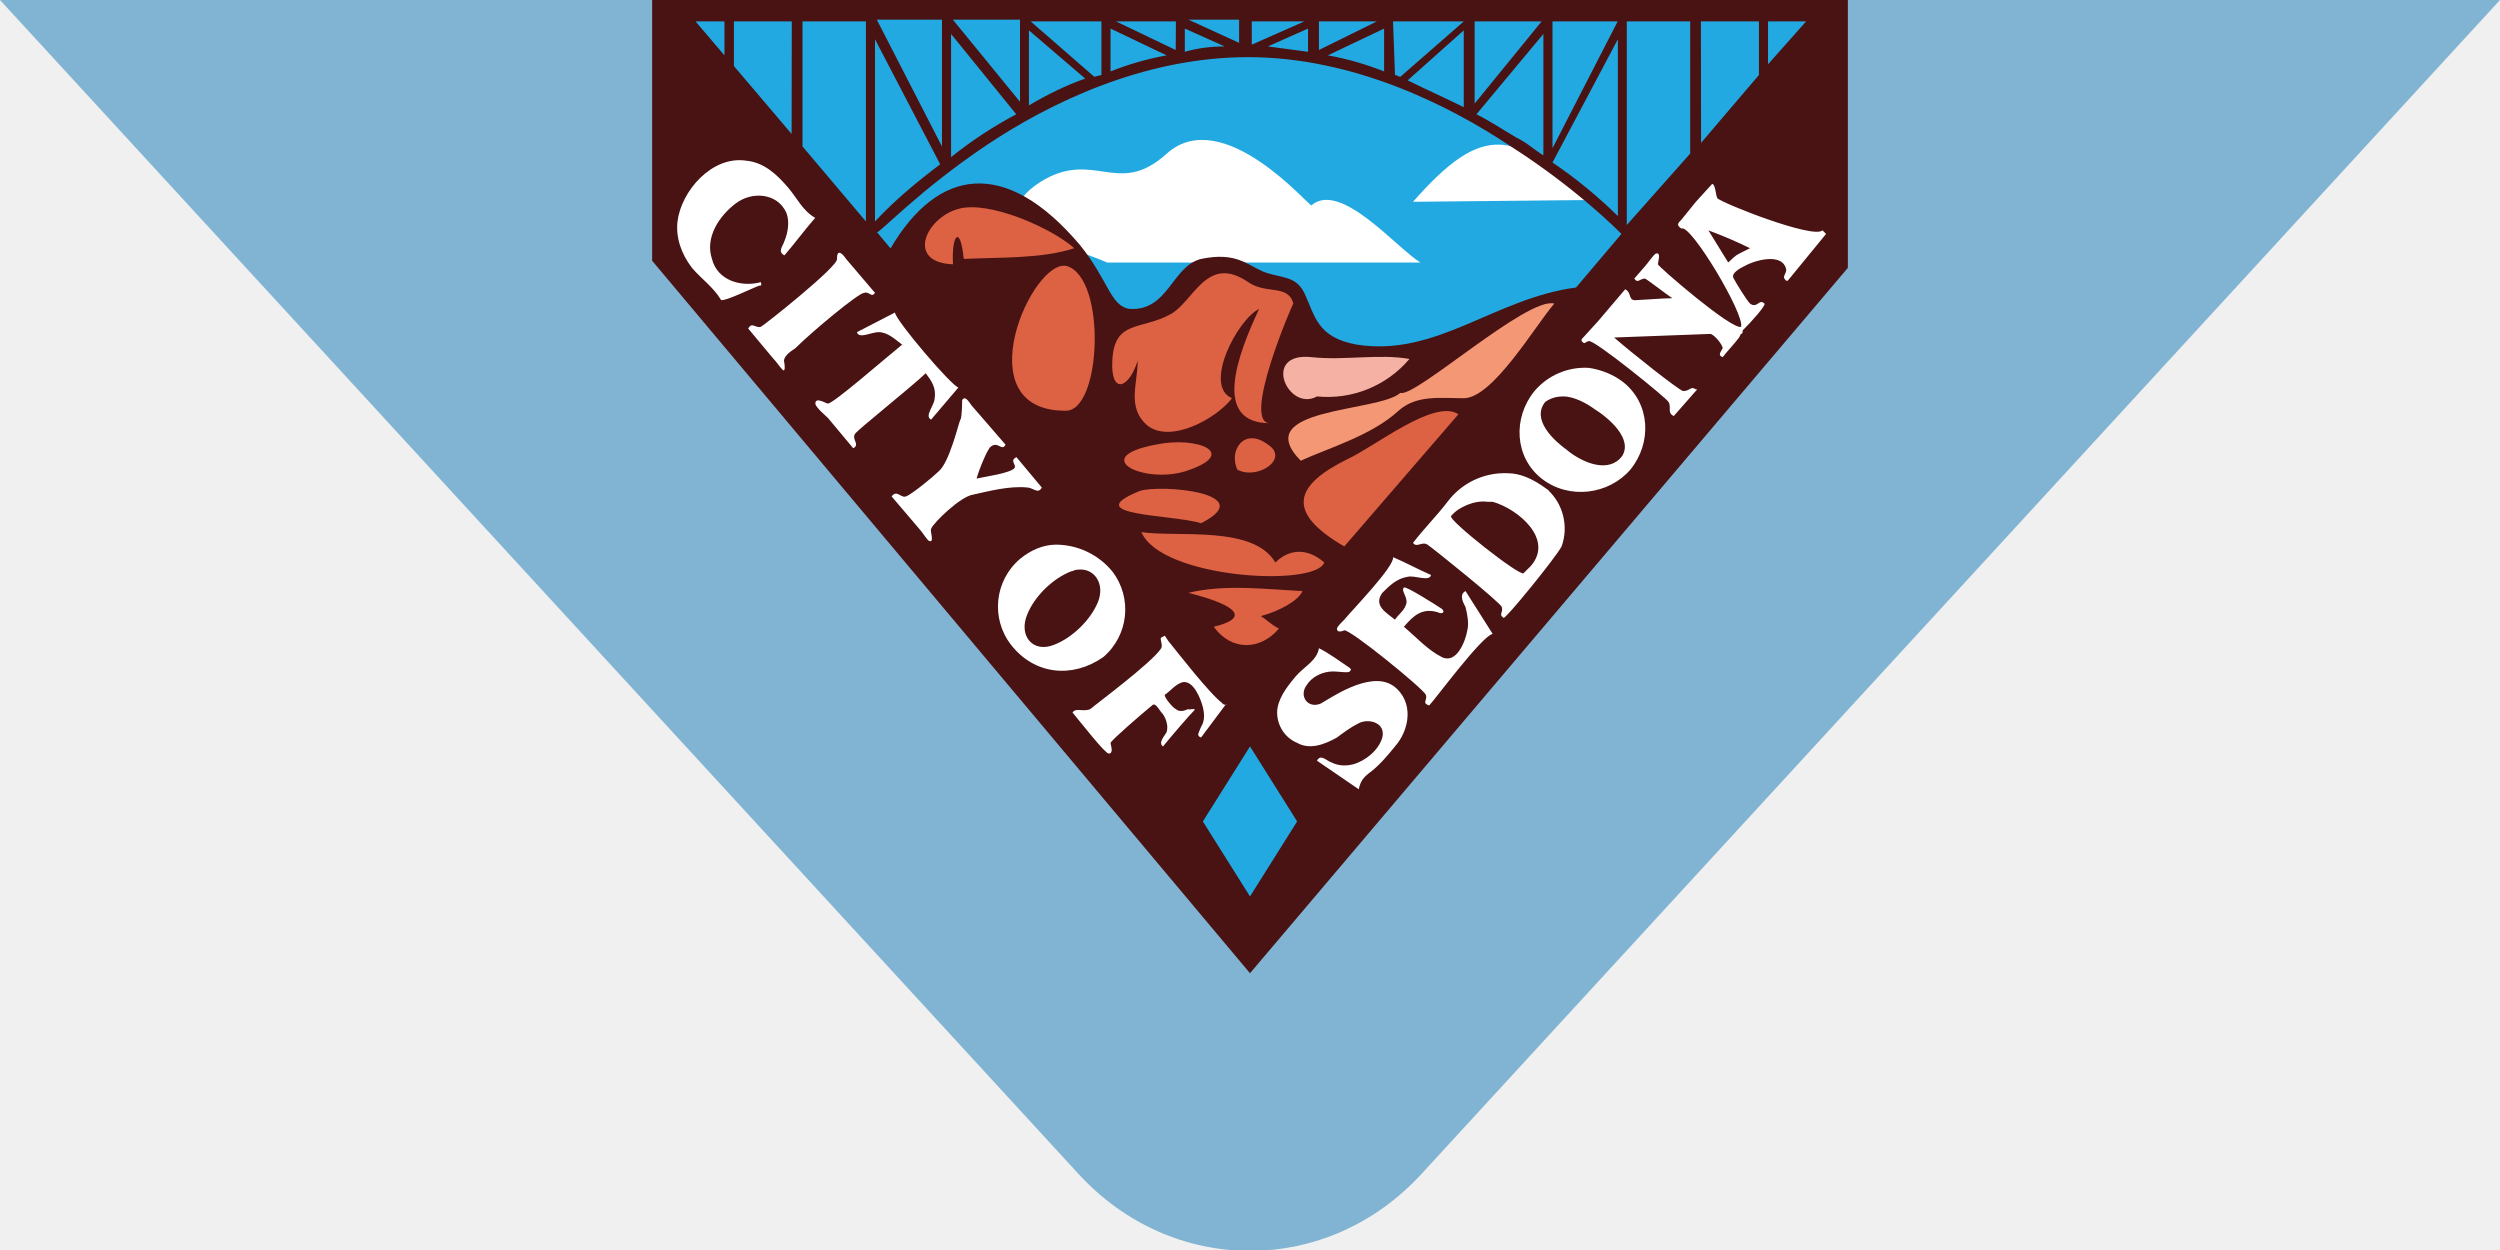
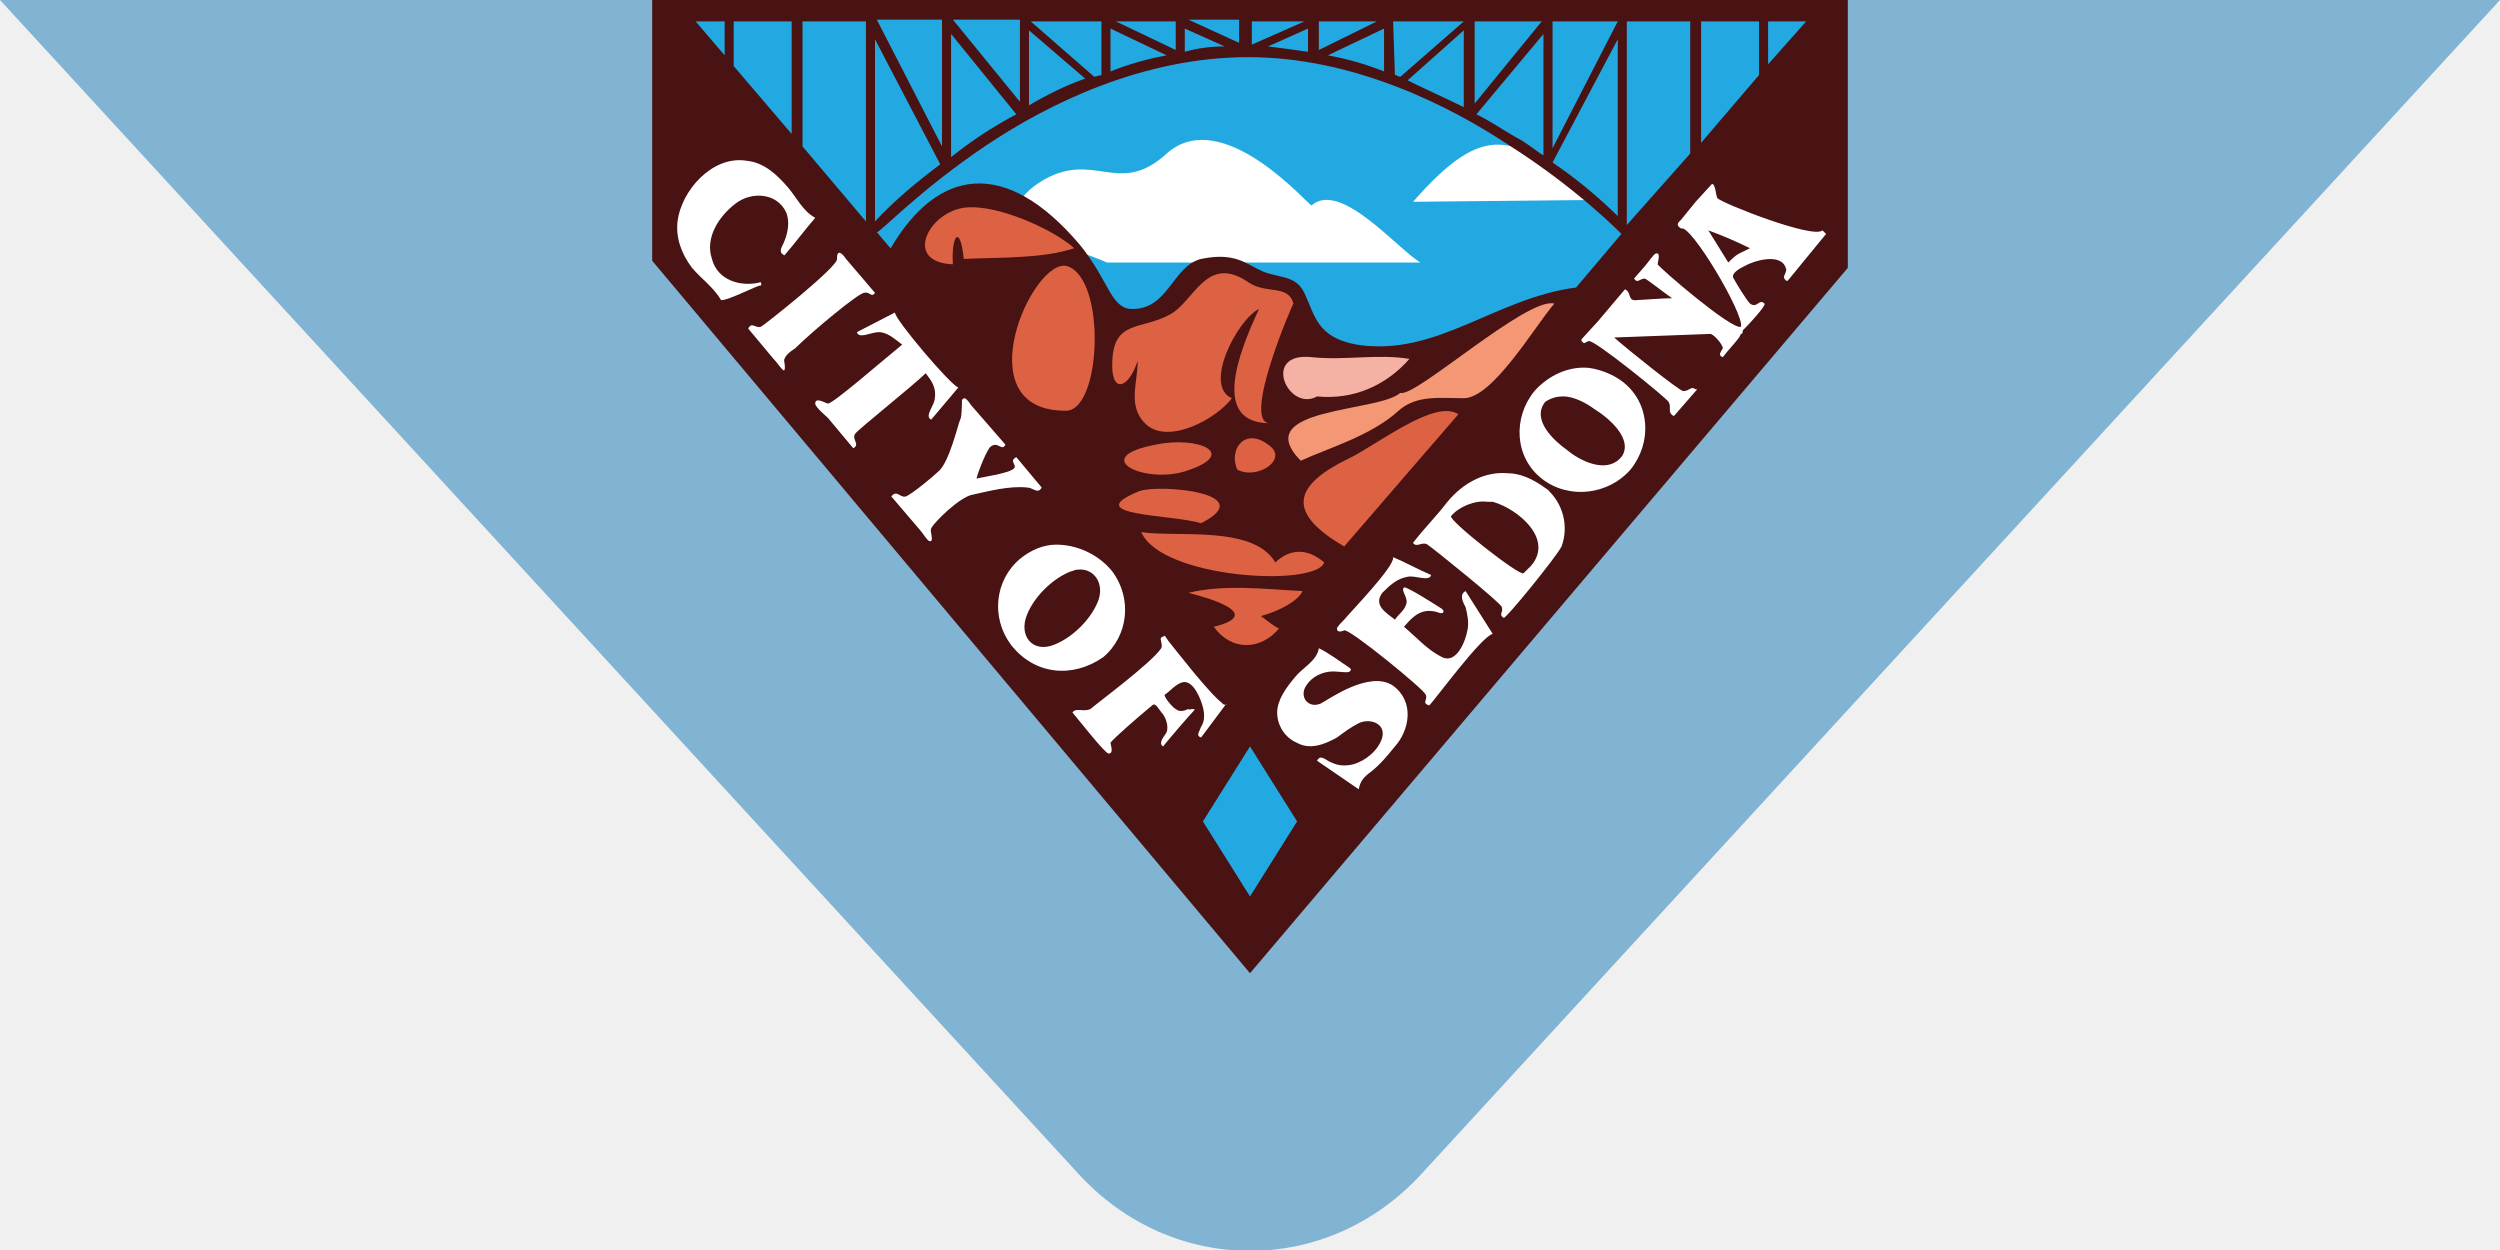
- <svg xmlns="http://www.w3.org/2000/svg" width="140" height="70" fill="none" viewBox="0 0 140 70">
+ <svg xmlns="http://www.w3.org/2000/svg" width="140" height="70" fill="none">
  <g clip-path="url(#a)">
-     <path fill="#81b3d3" d="M140 0H0l60.36 65.7c5.28 5.8 14 5.8 19.28 0z" />
-     <path fill="#23a9e1" d="M37.23.5 69.8 38.4 102.26.7z" />
-     <path fill="#fff" d="M61.99 14.7h17.55c-1.32-.8-4.47-4.6-6.1-3.2-.1.1-4.96-5.7-8.1-2.9-2.75 2.5-4.06-.3-7.1 1.6-3.66 2.4 2.02 3.7 3.75 4.5m27.08-3.5-9.94.1c3.96-4.5 5.68-4 9.94-.1" />
-     <path fill="#491213" d="M99.01 3.6V1.2h2.13zM49.11 13c.1.1 2.43-2.4 6.18-4.9 3.45-2.3 8.72-4.9 14.6-4.9 5.9 0 11.27 2.7 14.72 5 3.75 2.4 6.09 4.8 6.19 4.9l-2.54 3c-4.56.6-7.81 3.9-12.27 3.2-2.24-.4-2.34-1.6-2.95-2.9-.5-1-1.32-.8-2.33-1.2-.91-.4-1.52-1.1-3.45-.7-1.62.4-1.83 2.9-3.96 2.8-1.11-.1-1.21-1.6-2.84-3.6-4.16-4.9-7.95-4.29-10.59.21zM40.57 1.2v1.9l-1.62-1.9zm54.68 0h3.25v3L95.26 8zM91.1 12.6V1.2h3.55v7.4zm-.5-10.4v9.9a26 26 0 0 0-3.66-3zm-4.17-.3v6.8c-.5-.3-.9-.7-1.52-1-.7-.4-1.42-.9-2.23-1.3zm-4.46-.2V6c-1.01-.5-2.13-1-3.14-1.5zm.61-.5h3.75l-3.75 4.6zm4.36 0h3.65l-3.65 7.1zm-8.93 0h3.96l-3.55 3.1c-.1 0-.2-.1-.3-.1zm-.5.4V4c-1.02-.4-2.03-.7-3.15-.9zm-4.26 0v1.3L71 2.6zm-6.9 0 2.23 1c-.81 0-1.52.1-2.23.3zm-4.16 0 3.14 1.5q-1.64.3-3.14.9zm3.65 1.2L62.5 1.2h3.35zm3.55-.4-2.84-1.3h2.84zm.71-1.2h2.94L70.1 2.5zm3.76 0h3.24l-3.24 1.6zM61.28 4.3l-3.56-3.1h3.96v3zm-3.66-2.6 3.15 2.7c-1.12.4-2.13.9-3.15 1.5zm-4.36.2 3.65 4.5a23 23 0 0 0-3.65 2.4zM49 2.2l3.65 7c-1.32 1-2.53 2-3.65 3.2zm3.75 6L49.1 1.1h3.65zm4.37-2.5-3.76-4.6h3.76zM44.33 7.5 41.1 3.7V1.2h3.24zm.61-6.3h3.55v11.2l-3.55-4.2zM36.52 0v14.6L70 54.5 103.48 15V0z" />
-     <path fill="#23a9e1" d="M67.36 46 70 41.8l2.64 4.2L70 50.2z" />
-     <path fill="#dc6243" d="M75.28 30.6c-3.45-2-2.64-3.5.2-4.9 1.52-.7 4.87-3.4 6.19-2.5zm-2.34 2.5c-2.03-.1-4.36-.4-6.39.1 1.22.3 4.26 1.2 1.42 1.9 1.02 1.4 2.64 1.3 3.65.1-.4-.2-.7-.5-1.01-.7 1.11-.3 2.13-.9 2.33-1.4m1.22-1.6c-.91-.8-1.93-.8-2.74 0-1.22-2.1-5.48-1.4-7.5-1.7 1.1 2.6 9.73 3.1 10.24 1.7m-6.9-2.2c-1.62-.5-6.9-.4-3.45-1.8 1.12-.4 6.8.1 3.45 1.8m2.03-3c-.5-1.1.4-2.4 1.72-1.4 1.22.8-.6 2-1.72 1.4m-2.94.1c-2.34.7-5.38-.8-1.63-1.5 2.34-.5 4.77.5 1.63 1.5.1 0-.1 0 0 0m-2.64-6.2c-.5 1.6-1.52 1.9-1.42 0 .1-2.3 1.62-1.7 3.25-2.6 1.31-.7 2.03-3.4 4.36-1.8 1.01.7 2.23.1 2.53 1.2 0-.1-2.94 6.7-1.31 6.7-3.25 0-1.83-3.8-.61-6.4-1.22.6-3.15 4.3-1.52 5-.82 1.1-3.45 2.6-4.77 1.5-1.12-1-.51-2.3-.51-3.6M59.65 23c-5.68 0-1.82-8.6.1-8.1 2.24.7 1.93 8.2-.1 8.1m-6.29-8.2c-2.64-.1-1.52-2.6.3-3.1 1.73-.5 5.28 1.1 6.5 2.2-1.83.6-4.16.5-6.19.6-.2-2-.7-1.3-.6.3" />
-     <path fill="#f49774" d="M72.84 25.8c-2.94-3 4.36-2.7 5.58-3.8.81.3 7.1-5.4 8.62-5-1.11 1.3-3.45 5.3-5.07 5.3-1.32 0-2.64-.2-3.65.7-1.52 1.4-3.96 2.1-5.48 2.8" />
-     <path fill="#f4b1a4" d="M73.75 22.2c-1.62.9-3.14-2.5-.3-2.2 1.83.2 3.75-.2 5.48.1a6 6 0 0 1-5.18 2.1" />
-     <path fill="#fff" d="M51.84 20.9c.3.4.6.8.5 1.4 0 .4-.6 1-.2 1.2l1.53-1.8c-.4-.1-3.55-3.8-3.55-4.2l-2.13 1.1c.1.4.8 0 1.21 0 .51 0 .92.4 1.32.7-1.11.9-3.85 3.3-4.16 3.3-.1 0-.7-.4-.7 0 0 .2.6.7.7.8l1.42 1.7c.4-.2-.1-.5.1-.8.1-.2 3.25-2.7 3.96-3.4m-3.45-4.5c.3-.1.4.3.61 0l-1.62-1.9c-.2-.3-.51-.6-.51 0 .1.4-4.06 3.7-4.26 3.8-.3.1-.5-.3-.71.1l1.42 1.7c.2.2.3.4.5.6s.1-.4.1-.4c-.1-.3.31-.6.62-.8 1.01-1 3.55-3.1 3.85-3.1m-5.78-.6c-1.12.3-2.44-.1-2.74-1.3-.4-1.2.4-2.4 1.32-3.1.91-.7 2.33-.6 2.84.5.2.5.1 1.1-.1 1.6-.1.3-.4.6 0 .8.6-.7 1.11-1.4 1.72-2.1-.7-.4-1.01-1.1-1.52-1.7-.6-.7-1.32-1.4-2.33-1.5-1.93-.3-3.65 1.7-3.86 3.4-.1.9.2 1.8.81 2.6.51.6 1.22 1.1 1.63 1.8.2.1 1.82-.7 2.13-.8.2 0 .1-.1.1-.2 0 0-.5.2 0 0m25.87 23.6c-.71-.5-2.64-3-3.05-3.5l-.2-.3-.2.1c-.1.1.1.4 0 .6-.5.8-3.75 3.2-3.96 3.4-.4.2-.8-.1-1.01.2.5.6 1.82 2.3 2.03 2.3.3 0 .1-.5.1-.6.1-.2 1.72-1.6 2.33-2.1.2-.2.4.3.61.5.2.3.3.7.2 1-.1.2-.5.6-.2.8.4-.5 1.52-1.8 1.73-2s-.41 0-.3-.1c-.21.1-.52.2-.72 0-.1 0-.71-.7-.6-.8.3-.2.6-.6 1-.7.62-.1 1.02 1 1.12 1.4s.1.8-.1 1.1c-.1.3-.3.5 0 .6l1.42-1.9c0 .1-.1.1-.2 0 .1.1-.1 0 0 0m-9.34-8.9c-.7 0-1.42.3-2.02.8a3.5 3.5 0 0 0-.51 4.8c1.32 1.7 3.45 1.9 5.17.7a3.5 3.5 0 0 0 .51-4.8 4.1 4.1 0 0 0-3.14-1.5m1.22 1.4c.92-.1 1.52.8 1.12 1.8s-1.42 2-2.44 2.4c-1.21.5-2.03-.5-1.52-1.7.4-1 1.42-2 2.44-2.4.1 0 .2-.1.4-.1m-2.84-4.6c.3 0 .61.4.81 0l-1.42-1.7c-.4.2 0 .4-.1.6-.2.3-1.72.5-2.13.6.1-.4.61-1.7.81-1.8.4-.3.61.3.81-.1l-1.82-2.1c-.2-.2-.4-.7-.61-.4 0 0 0 1-.1 1.1-.1.2-.61 2.4-1.22 2.9-.3.3-1.52 1.3-1.83 1.4-.3.1-.5-.4-.8 0l1.62 1.9c.1.1.4.6.5.6.3.1 0-.6.1-.7.1-.3 1.63-1.8 2.34-1.9.91-.2 2.03-.5 3.04-.4.2 0-.2 0 0 0M82.07 34c.1.4.2.9.1 1.3-.1.6-.6 1.9-1.42 1.5-.8-.4-1.42-1.1-2.13-1.7.51-.6 1.02-1.1 1.93-.8.2.1.4 0 .2-.2-.3-.2-2.03-1.3-2.13-1.2-.2.2.3.6.1 1-.1.3-.4.5-.6.8-.51-.4-1.22-.8-.71-1.5.4-.4.8-.8 1.42-.9.4-.1 1.21.3 1.31-.1-.7-.3-1.42-.7-2.13-1 .1.5-2.23 2.9-2.73 3.5-.1.1-.41.4-.41.5 0 .3.4.1.4.1.31-.1 4.47 3.3 4.57 3.6.1.2-.1.4 0 .5 0 0 .1.1.2.1.3-.3 2.95-3.9 3.55-4l-1.52-2.4c-.4.2-.1.7 0 .9m-4.06 4.4c-1.31-.9-3.65.8-4.05 1-.71.3-1.22-.4-.81-1 .3-.5.9-.8 1.52-.8.2 0 .91.1.91 0 .1-.1.1-.1 0-.2-.6-.4-1.12-.8-1.72-1.1-.1.7-.92 1.1-1.32 1.6-.51.6-1.02 1.3-1.02 2s.4 1.4 1.12 1.7c.7.4 1.52.1 2.23-.3.4-.3.81-.6 1.22-.8.6-.3 1.52 0 1.32.8-.2.7-.92 1.3-1.63 1.5-.4.1-.8.1-1.21-.1-.3-.1-.61-.5-.82-.1l2.34 1.6c.1-.5.3-.7.7-1 .51-.4.92-.9 1.33-1.4.8-.9 1.11-2.5-.1-3.4m17.86-28.1q0 .15 0 0l-.91 1-.81 1c-.2.2-.3.3 0 .5.5-.3 3.55 4.8 3.34 5.5-.5.2-4.56-3.3-4.66-3.5 0-.1.2-.7-.1-.6-.1 0-.51.6-.61.7l-.61.7c.2.3.3 0 .6 0 .2.1 1.22.9 1.53 1.1-.51 0-1.73.1-1.93.1-.6.1-.3-.4-.71-.6L89.48 18l-.91 1v.1c.2.2.1.1.4 0s4.36 3.2 4.46 3.4c.2.3-.1.6.3.8l1.23-1.4c.1-.1.1-.1 0-.1-.3-.2-.3.1-.71.1-.3-.1-2.95-2.2-3.86-3l5.38-.2c.2 0 .7.6.7.8-.1.2-.3.4 0 .5.31-.4.62-.7.92-1.1l.1-.2c.1 0 .1-.1.1-.2l.1-.1c.31-.3 1.22-1.3 1.12-1.4-.3-.3-.4.3-.81 0-.2-.2-.81-1.2-.91-1.4-.2-.3.4-.6.6-.7.51-.3 2.14-.8 2.34.2 0 .2-.2.4-.1.5 0 0 .1.2.2.1l2.13-2.6-.2-.2c-.5.5-5.58-1.5-5.89-1.8-.1-.2-.1-.8-.3-.8m-.2 2.6c.8.3 1.52.6 2.33 1l-.6.3c-.21.1-.41.3-.62.5zm-6.7 7.7a3.7 3.7 0 0 0-3.04 1.3c-1.22 1.5-1.12 3.7.4 4.9 1.53 1.2 3.76.9 4.97-.5 1.22-1.5 1.12-3.7-.4-4.9-.5-.4-1.22-.7-1.93-.8m-1.42 1.6c.6 0 1.32.4 1.73.7.8.5 2.23 1.7 1.52 2.7 0-.1.1-.1-.1.1-.82.8-2.24.1-2.95-.5-.7-.5-2.03-1.7-1.21-2.7.3-.2.6-.3 1.01-.3m-3.14 4.3a4 4 0 0 0-3.35 1.6c-.61.8-1.32 1.5-1.93 2.3.2.3.5-.1.81.1.3.2 4.16 3.3 4.16 3.5.1.3-.2.4.1.6.1.1 2.94-3.4 3.25-4 .4-1.1.1-2.4-.81-3.2.1.1.2.1 0 0-.81-.6-1.52-.9-2.23-.9m-1.12 1.6h.3c1.42.4 3.45 2.1 2.13 3.6l-.4.4c-.2.2-4.26-3-4.06-3.2.4-.5 1.32-.9 2.03-.8" />
+     <path fill="#81B3D3" d="M140 0H0l60.362 65.7c5.276 5.8 14 5.8 19.276 0L140 0Z" />
+     <path fill="#23A9E1" d="m37.232.5 32.565 37.9L102.261.7 37.231.5Z" />
+     <path fill="#fff" d="M61.986 14.7h17.55c-1.319-.8-4.463-4.6-6.087-3.2-.101.1-4.97-5.7-8.116-2.9-2.739 2.5-4.058-.3-7.101 1.6-3.652 2.4 2.029 3.7 3.754 4.5Zm27.087-3.5-9.942.1c3.956-4.5 5.68-4 9.942-.1Z" />
+     <path fill="#491213" d="M99.014 3.6V1.2h2.131l-2.13 2.4ZM49.102 13c.102.1 2.435-2.4 6.189-4.9 3.45-2.3 8.724-4.9 14.608-4.9 5.885 0 11.261 2.7 14.71 5 3.754 2.4 6.088 4.8 6.19 4.9l-2.537 3c-4.565.6-7.812 3.9-12.275 3.2-2.232-.4-2.334-1.6-2.943-2.9-.507-1-1.318-.8-2.333-1.2-.913-.4-1.522-1.1-3.45-.7-1.622.4-1.825 2.9-3.956 2.8-1.116-.1-1.217-1.6-2.84-3.6-4.16-4.9-7.953-4.29-10.591.21l-.772-.91ZM40.58 1.2v1.9l-1.623-1.9h1.623Zm54.68 0h3.247v3L95.261 8V1.2Zm-4.159 11.4V1.2h3.551v7.4l-3.55 4Zm-.507-10.4v9.9a26.327 26.327 0 0 0-3.652-3l3.652-6.9Zm-4.16-.3v6.8c-.507-.3-.912-.7-1.521-1-.71-.4-1.42-.9-2.232-1.3l3.754-4.5Zm-4.463-.2V6c-1.014-.5-2.13-1-3.145-1.5l3.145-2.8Zm.609-.5h3.753L82.58 5.8V1.2Zm4.362 0h3.652l-3.652 7.1V1.2Zm-8.927 0h3.956l-3.55 3.1c-.102 0-.204-.1-.305-.1l-.102-3Zm-.508.4V4c-1.014-.4-2.029-.7-3.145-.9l3.145-1.5Zm-4.26 0v1.3c-.71-.1-1.42-.2-2.233-.3l2.232-1Zm-6.9 0 2.233 1c-.812 0-1.522.1-2.232.3V1.6Zm-4.159 0 3.145 1.5c-1.116.2-2.13.5-3.145.9V1.6Zm3.653 1.2-3.348-1.6h3.348v1.6Zm3.55-.4-2.84-1.3h2.84v1.3Zm.71-1.2h2.942l-2.942 1.3V1.2Zm3.754 0h3.246l-3.246 1.6V1.2Zm-12.58 3.1-3.55-3.1h3.956v3l-.406.1Zm-3.652-2.6 3.145 2.7c-1.116.4-2.13.9-3.145 1.5V1.7Zm-4.362.2 3.652 4.5c-1.319.7-2.536 1.5-3.652 2.4V1.9ZM49 2.2l3.652 7c-1.319 1-2.536 2-3.652 3.2V2.2Zm3.754 6L49.1 1.1h3.653v7.1Zm4.362-2.5-3.754-4.6h3.754v4.6ZM44.333 7.5l-3.246-3.8V1.2h3.246v6.3Zm.609-6.3h3.55v11.2l-3.55-4.2v-7ZM36.522 0v14.6L70 54.5 103.478 15V0H36.522Z" />
+     <path fill="#23A9E1" d="M67.362 46 70 41.8l2.638 4.2L70 50.2 67.362 46Z" />
+     <path fill="#DC6243" d="M75.275 30.6c-3.449-2-2.637-3.5.203-4.9 1.522-.7 4.87-3.4 6.189-2.5l-6.392 7.4Zm-2.333 2.5c-2.029-.1-4.362-.4-6.391.1 1.217.3 4.26 1.2 1.42 1.9 1.014 1.4 2.638 1.3 3.652.1-.406-.2-.71-.5-1.014-.7 1.116-.3 2.13-.9 2.333-1.4Zm1.217-1.6c-.913-.8-1.927-.8-2.739 0-1.217-2.1-5.478-1.4-7.507-1.7 1.116 2.6 9.74 3.1 10.246 1.7Zm-6.898-2.2c-1.623-.5-6.899-.4-3.45-1.8 1.116-.4 6.798.1 3.45 1.8Zm2.029-3c-.508-1.1.406-2.4 1.724-1.4 1.218.8-.608 2-1.724 1.4Zm-2.942.1c-2.334.7-5.377-.8-1.623-1.5 2.333-.5 4.768.5 1.623 1.5.101 0-.102 0 0 0Zm-2.638-6.2c-.507 1.6-1.522 1.9-1.42 0 .101-2.3 1.623-1.7 3.246-2.6 1.319-.7 2.03-3.4 4.362-1.8 1.015.7 2.232.1 2.537 1.2 0-.1-2.942 6.7-1.32 6.7-3.245 0-1.825-3.8-.608-6.4-1.217.6-3.145 4.3-1.522 5-.811 1.1-3.449 2.6-4.768 1.5-1.116-1-.507-2.3-.507-3.6ZM59.652 23c-5.681 0-1.826-8.6.102-8.1 2.231.7 1.927 8.2-.102 8.1Zm-6.29-8.2c-2.637-.1-1.522-2.6.305-3.1 1.724-.5 5.275 1.1 6.492 2.2-1.826.6-4.16.5-6.188.6-.203-2-.71-1.3-.609.3Z" />
+     <path fill="#F49774" d="M72.84 25.8c-2.941-3 4.363-2.7 5.58-3.8.812.3 7.102-5.4 8.623-5-1.115 1.3-3.449 5.3-5.072 5.3-1.319 0-2.638-.2-3.652.7-1.522 1.4-3.957 2.1-5.478 2.8Z" />
+     <path fill="#F4B1A4" d="M73.754 22.2c-1.624.9-3.145-2.5-.305-2.2 1.826.2 3.754-.2 5.479.1-1.32 1.5-3.145 2.3-5.174 2.1Z" />
+     <path fill="#fff" d="M51.84 20.9c.305.4.61.8.508 1.4 0 .4-.609 1-.203 1.2l1.522-1.8c-.406-.1-3.551-3.8-3.551-4.2l-2.13 1.1c.101.4.811 0 1.217 0 .507 0 .913.4 1.319.7-1.116.9-3.855 3.3-4.16 3.3-.101 0-.71-.4-.71 0 0 .2.609.7.71.8l1.42 1.7c.407-.2-.1-.5.102-.8.102-.2 3.246-2.7 3.957-3.4Zm-3.449-4.5c.305-.1.406.3.609 0l-1.623-1.9c-.203-.3-.507-.6-.507 0 .101.4-4.058 3.7-4.261 3.8-.305.1-.508-.3-.71.1.507.6.913 1.1 1.42 1.7.203.2.304.4.507.6.203.2.102-.4.102-.4-.102-.3.304-.6.608-.8 1.015-1 3.551-3.1 3.855-3.1Zm-5.782-.6c-1.116.3-2.435-.1-2.74-1.3-.405-1.2.406-2.4 1.32-3.1.913-.7 2.333-.6 2.84.5.203.5.101 1.1-.101 1.6-.102.3-.406.6 0 .8.608-.7 1.116-1.4 1.724-2.1-.71-.4-1.014-1.1-1.522-1.7-.608-.7-1.318-1.4-2.333-1.5-1.927-.3-3.652 1.7-3.855 3.4-.101.9.203 1.8.812 2.6.507.6 1.217 1.1 1.623 1.8.203.1 1.826-.7 2.13-.8.203 0 .102-.1.102-.2 0 0-.508.2 0 0Zm25.87 23.6c-.71-.5-2.638-3-3.044-3.5l-.203-.3-.203.1c-.101.1.102.4 0 .6-.507.8-3.754 3.2-3.956 3.4-.406.2-.812-.1-1.015.2.507.6 1.826 2.3 2.029 2.3.304 0 .101-.5.101-.6.102-.2 1.725-1.6 2.334-2.1.203-.2.406.3.608.5.203.3.305.7.203 1-.101.2-.507.6-.203.8.406-.5 1.522-1.8 1.725-2 .203-.2-.406 0-.304-.1-.203.1-.508.2-.71 0-.102 0-.71-.7-.61-.8.305-.2.61-.6 1.015-.7.61-.1 1.015 1 1.116 1.4.102.4.102.8-.101 1.1-.102.3-.304.5 0 .6l1.42-1.9c0 .1-.101.1-.203 0 .102.1-.101 0 0 0Zm-9.334-8.9c-.71 0-1.42.3-2.029.8-1.42 1.2-1.623 3.3-.507 4.8 1.319 1.7 3.449 1.9 5.174.7 1.42-1.2 1.623-3.3.507-4.8-.812-1-2.03-1.5-3.145-1.5Zm1.217 1.4c.913-.1 1.522.8 1.116 1.8-.406 1-1.42 2-2.434 2.4-1.218.5-2.03-.5-1.522-1.7.406-1 1.42-2 2.435-2.4.101 0 .203-.1.405-.1Zm-2.84-4.6c.304 0 .608.4.811 0l-1.42-1.7c-.406.2 0 .4-.101.6-.203.3-1.725.5-2.13.6.1-.4.608-1.7.81-1.8.407-.3.61.3.812-.1l-1.826-2.1c-.203-.2-.406-.7-.608-.4 0 0 0 1-.102 1.1-.101.2-.608 2.4-1.217 2.9-.305.3-1.522 1.3-1.826 1.4-.305.1-.508-.4-.812 0l1.623 1.9c.102.1.406.6.508.6.304.1 0-.6.101-.7.101-.3 1.623-1.8 2.333-1.9.913-.2 2.03-.5 3.044-.4.203 0-.203 0 0 0Zm24.55 6.7c.102.4.203.9.102 1.3-.102.6-.609 1.9-1.42 1.5-.812-.4-1.42-1.1-2.13-1.7.507-.6 1.014-1.1 1.927-.8.203.1.406 0 .203-.2-.305-.2-2.03-1.3-2.13-1.2-.204.2.304.6.1 1-.1.3-.405.5-.608.8-.507-.4-1.217-.8-.71-1.5.406-.4.811-.8 1.42-.9.406-.1 1.218.3 1.319-.1-.71-.3-1.42-.7-2.13-1 .101.5-2.232 2.9-2.74 3.5-.101.1-.405.4-.405.5 0 .3.405.1.405.1.305-.1 4.464 3.3 4.566 3.6.101.2-.102.4 0 .5 0 0 .101.1.203.1.304-.3 2.942-3.9 3.55-4l-1.521-2.4c-.406.2-.102.7 0 .9Zm-4.058 4.4c-1.318-.9-3.652.8-4.057 1-.71.3-1.218-.4-.812-1 .304-.5.913-.8 1.522-.8.203 0 .913.1.913 0 .101-.1.101-.1 0-.2-.609-.4-1.116-.8-1.725-1.1-.101.7-.913 1.1-1.319 1.6-.507.6-1.014 1.3-1.014 2s.406 1.4 1.116 1.7c.71.4 1.521.1 2.232-.3.405-.3.811-.6 1.217-.8.609-.3 1.522 0 1.319.8-.203.7-.913 1.3-1.623 1.5-.406.1-.812.1-1.218-.1-.304-.1-.608-.5-.811-.1l2.333 1.6c.102-.5.304-.7.71-1 .507-.4.913-.9 1.319-1.4.812-.9 1.116-2.5-.102-3.4ZM95.87 10.3c0 .1 0 .1 0 0l-.913 1-.812 1c-.203.2-.304.3 0 .5.507-.3 3.55 4.8 3.348 5.5-.507.2-4.565-3.3-4.667-3.5 0-.1.203-.7-.101-.6-.102 0-.508.6-.609.7l-.609.7c.203.3.305 0 .609 0 .203.1 1.217.9 1.522 1.1-.508 0-1.725.1-1.928.1-.608.1-.304-.4-.71-.6L89.478 18l-.913 1v.1c.203.2.102.1.406 0 .304-.1 4.362 3.2 4.464 3.4.203.3-.102.6.304.8l1.218-1.4c.101-.1.101-.1 0-.1-.305-.2-.305.1-.71.1-.305-.1-2.943-2.2-3.856-3l5.377-.2c.203 0 .71.6.71.8-.101.2-.304.4 0 .5.305-.4.609-.7.913-1.1l.102-.2c.101 0 .101-.1.101-.2l.102-.1c.304-.3 1.217-1.3 1.116-1.4-.305-.3-.406.3-.812 0-.203-.2-.812-1.2-.913-1.4-.203-.3.406-.6.609-.7.507-.3 2.13-.8 2.333.2 0 .2-.203.4-.101.5 0 0 .101.2.202.1l2.131-2.6-.203-.2c-.507.5-5.58-1.5-5.884-1.8-.102-.2-.102-.8-.304-.8Zm-.203 2.6c.811.3 1.521.6 2.333 1l-.609.3c-.203.1-.405.3-.608.5l-1.116-1.8Zm-6.696 7.7c-1.116-.1-2.232.4-3.043 1.3-1.218 1.5-1.116 3.7.405 4.9 1.522 1.2 3.754.9 4.971-.5 1.218-1.5 1.116-3.7-.405-4.9-.508-.4-1.218-.7-1.928-.8Zm-1.42 1.6c.608 0 1.319.4 1.724.7.812.5 2.232 1.7 1.522 2.7 0-.1.102-.1-.101.1-.812.8-2.232.1-2.942-.5-.71-.5-2.03-1.7-1.218-2.7.305-.2.609-.3 1.015-.3Zm-3.145 4.3c-1.218-.1-2.435.5-3.348 1.6-.609.8-1.319 1.5-1.928 2.3.203.3.508-.1.812.1.304.2 4.16 3.3 4.16 3.5.1.3-.203.4.1.6.102.1 2.943-3.4 3.247-4a2.94 2.94 0 0 0-.811-3.2c.101.1.203.1 0 0-.812-.6-1.522-.9-2.232-.9Zm-1.116 1.6h.304c1.42.4 3.45 2.1 2.13 3.6l-.405.4c-.203.2-4.261-3-4.058-3.2.406-.5 1.319-.9 2.029-.8Z" />
  </g>
  <defs>
    <clipPath id="a">
      <path fill="#fff" d="M0 0h140v70H0z" />
    </clipPath>
  </defs>
</svg>
